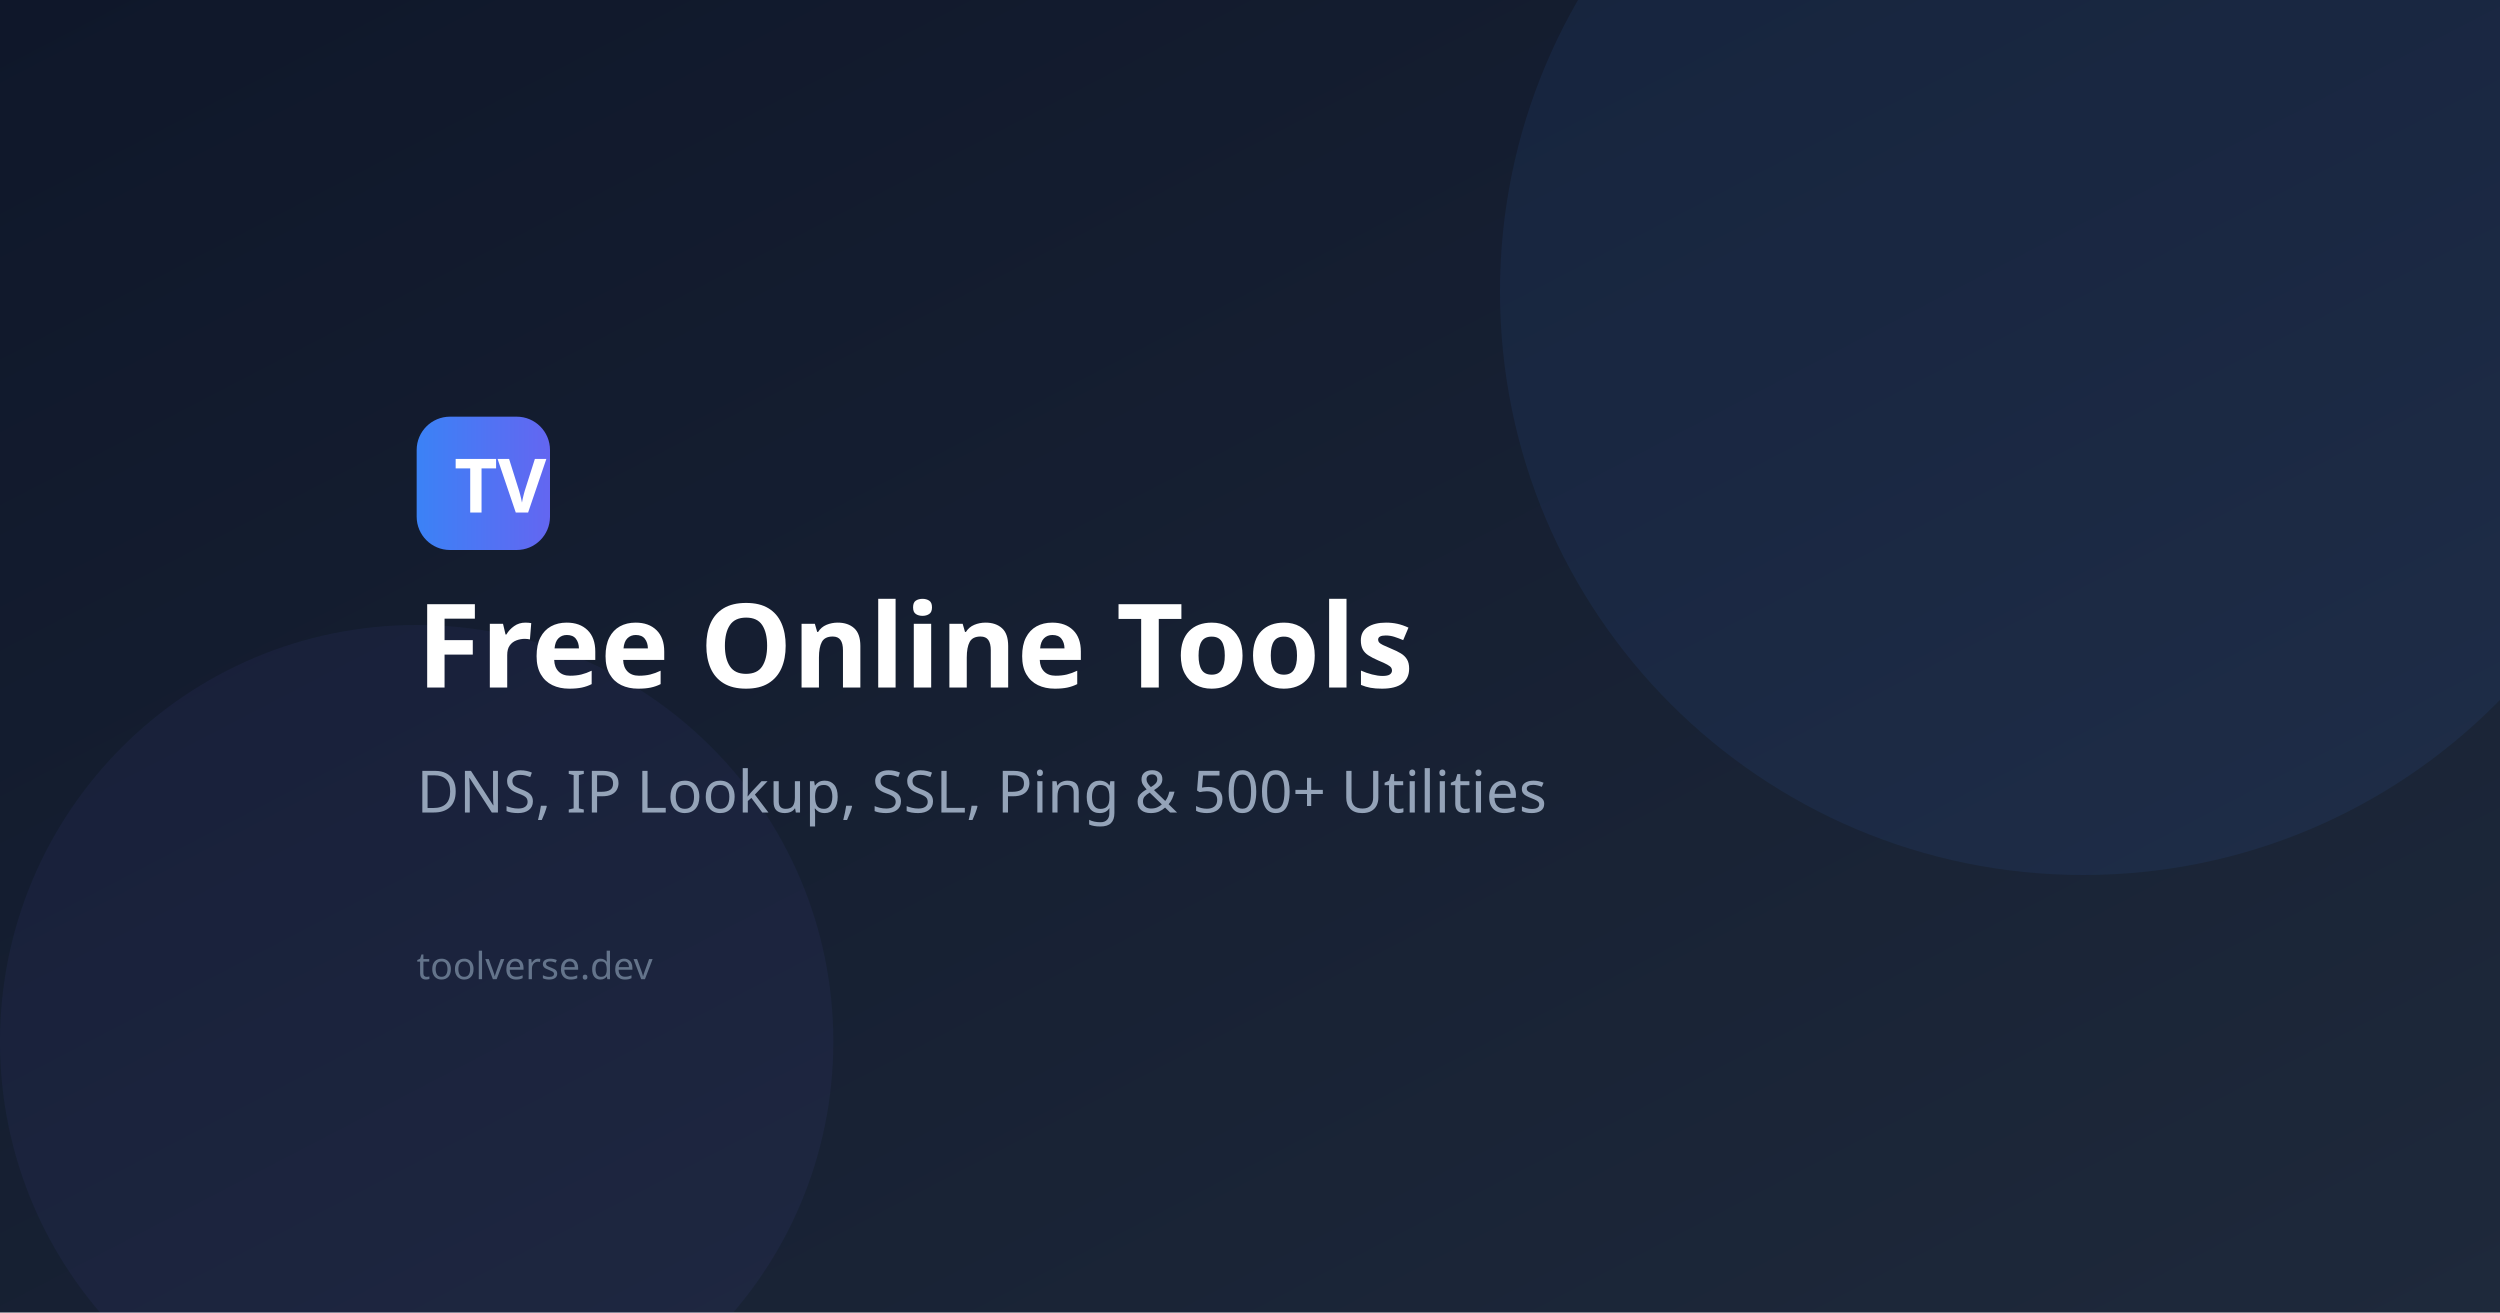
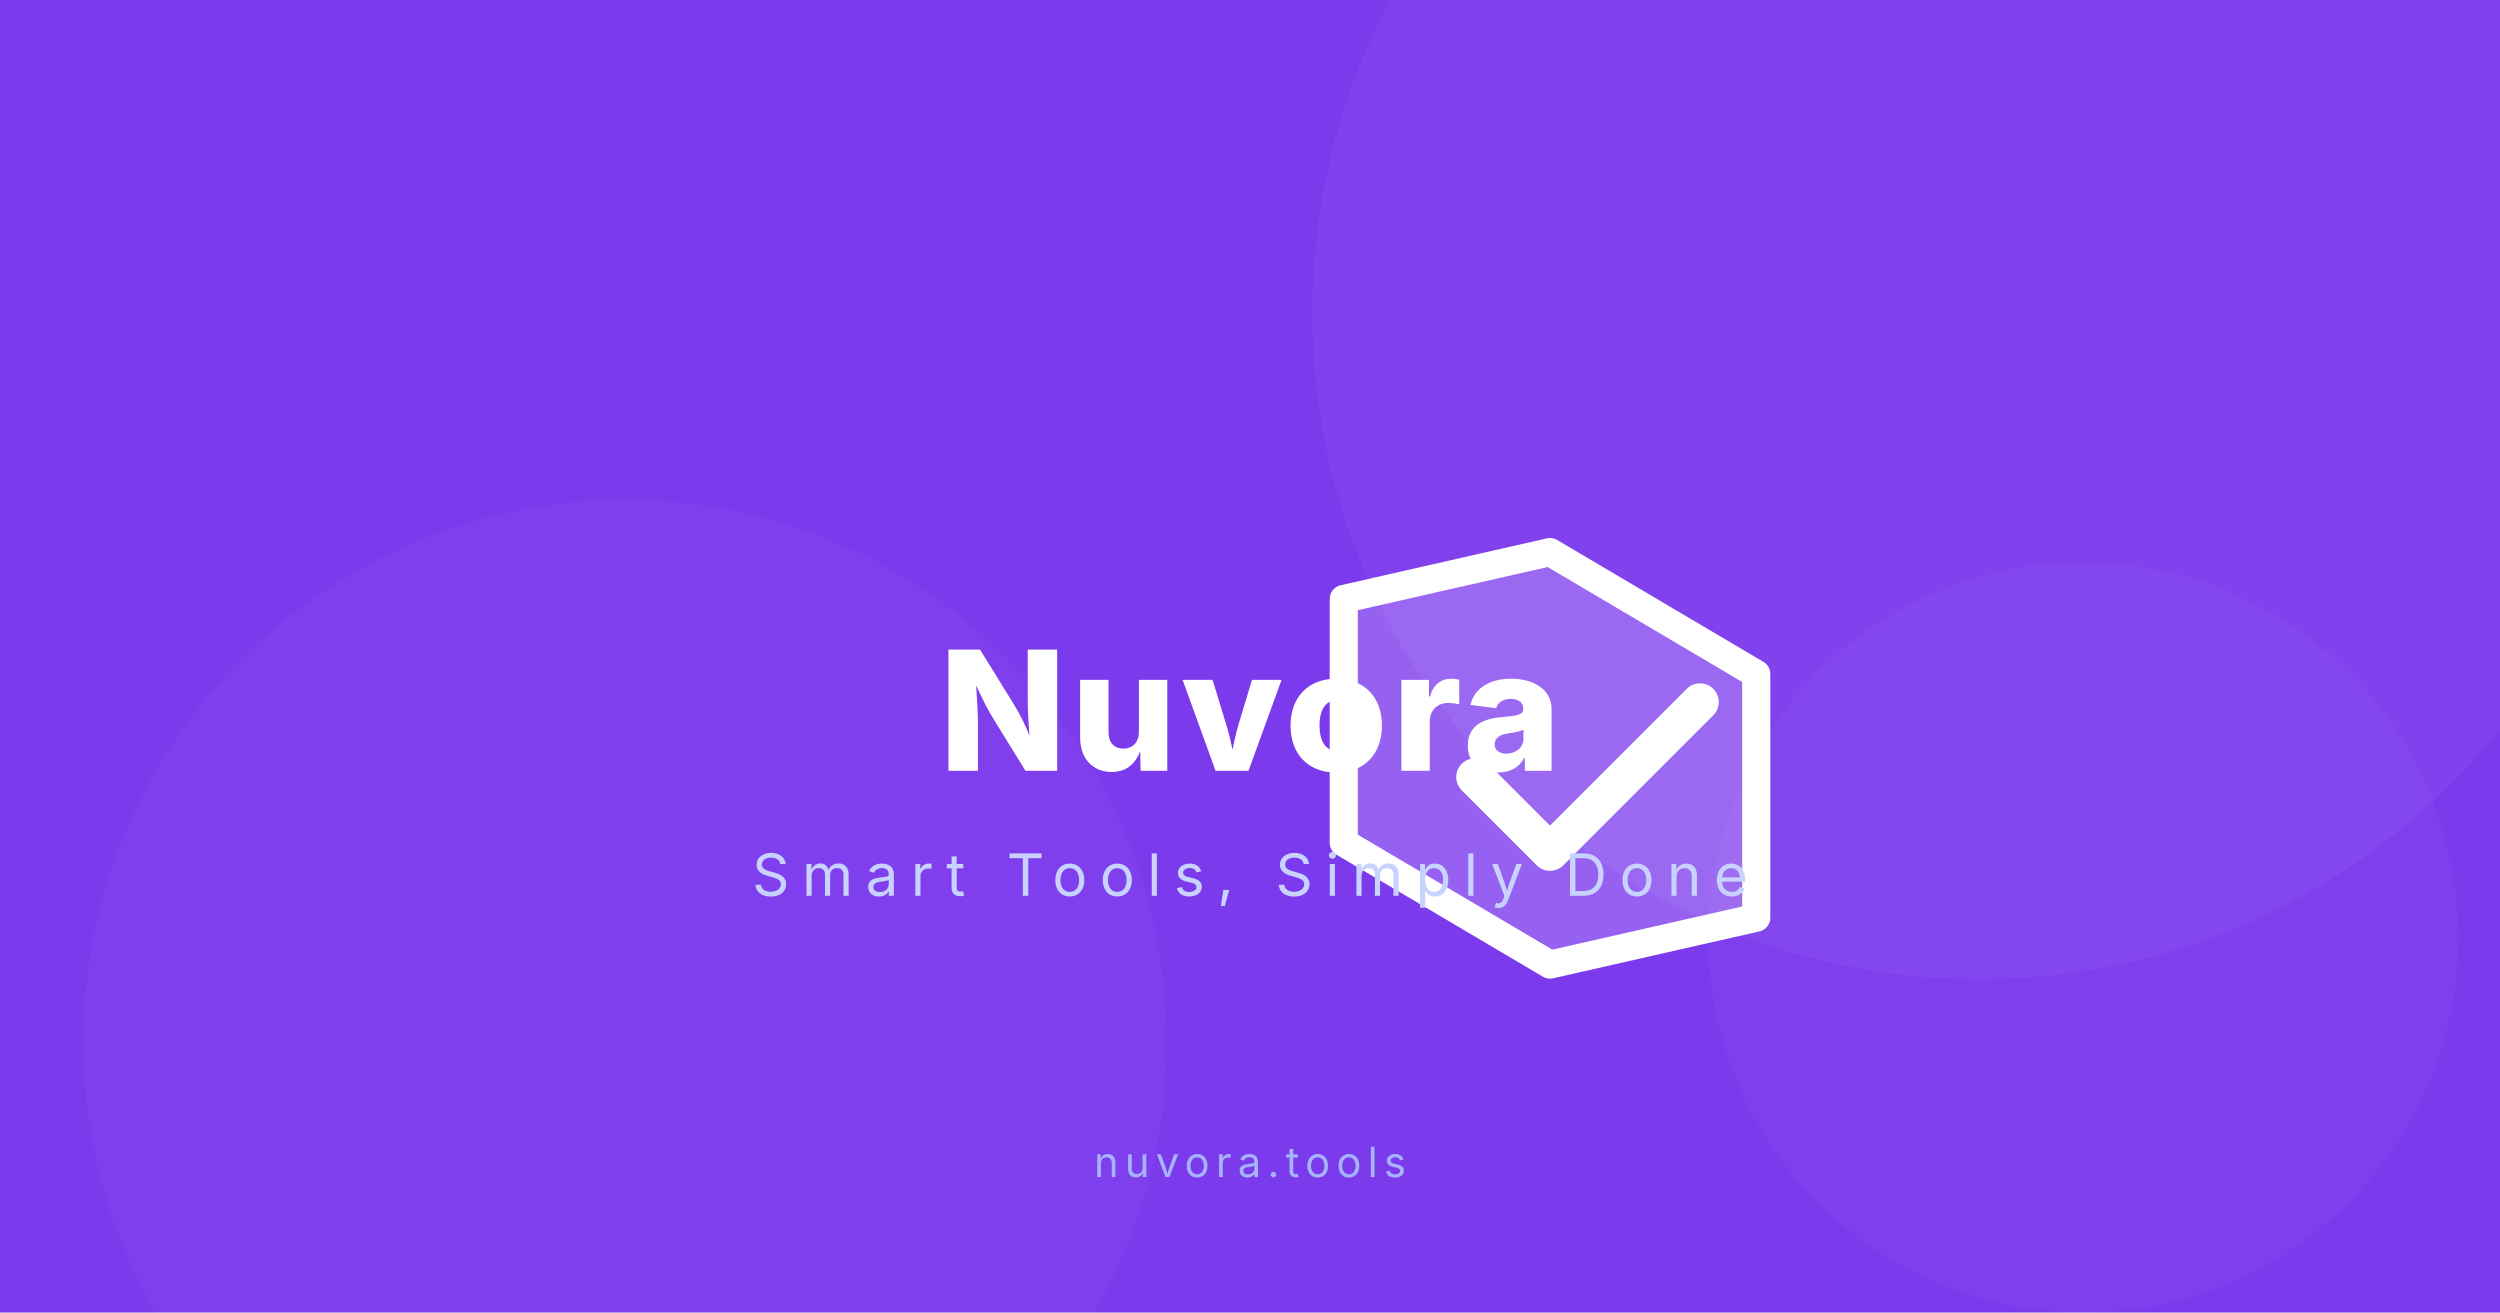
- <svg xmlns="http://www.w3.org/2000/svg" viewBox="0 0 1200 630" width="1200" height="630">
+ <svg xmlns="http://www.w3.org/2000/svg" viewBox="0 0 1200 630" width="1200" height="630" fill="none">
  <defs>
-     <linearGradient id="bg" x1="0" y1="0" x2="1" y2="1">
-       <stop offset="0%" stop-color="#0f172a" />
-       <stop offset="100%" stop-color="#1e293b" />
-     </linearGradient>
-     <linearGradient id="accent" x1="0" y1="0" x2="1" y2="0">
-       <stop offset="0%" stop-color="#3b82f6" />
-       <stop offset="100%" stop-color="#6366f1" />
+     <linearGradient id="og-bg" x1="0" y1="0" x2="1200" y2="630">
+       <stop stop-color="#7c3aed" />
+       <stop offset=".5" stop-color="#3b82f6" />
+       <stop offset="1" stop-color="#06b6d4" />
    </linearGradient>
  </defs>
-   <rect width="1200" height="630" fill="url(#bg)" />
-   <circle cx="1000" cy="140" r="280" fill="#3b82f6" opacity="0.08" />
-   <circle cx="200" cy="500" r="200" fill="#6366f1" opacity="0.06" />
-   <rect x="200" y="200" width="64" height="64" rx="16" fill="url(#accent)" />
-   <text x="218" y="246" font-family="system-ui" font-size="36" font-weight="bold" fill="white">TV</text>
-   <text x="200" y="330" font-family="system-ui" font-size="56" font-weight="bold" fill="white">Free Online Tools</text>
-   <text x="200" y="390" font-family="system-ui" font-size="28" fill="#94a3b8">DNS, IP Lookup, SSL, Ping &amp; 500+ Utilities</text>
-   <text x="200" y="470" font-family="system-ui" font-size="18" fill="#64748b">toolverse.dev</text>
+   <rect width="1200" height="630" fill="url(#og-bg)" />
+   <circle cx="950" cy="150" r="320" fill="white" opacity="0.04" />
+   <circle cx="300" cy="500" r="260" fill="white" opacity="0.03" />
+   <circle cx="1000" cy="450" r="180" fill="white" opacity="0.03" />
+   <g transform="translate(600, 220) scale(9)">
+     <path d="M16 5l11 6.5v13L16 27 5 20.5v-13L16 5z" stroke="white" stroke-width="1.5" stroke-linejoin="round" fill="white" fill-opacity="0.2" />
+     <path d="M12 17l4 4 8-8" stroke="white" stroke-width="2" stroke-linecap="round" stroke-linejoin="round" />
+   </g>
+   <text x="600" y="370" text-anchor="middle" font-family="system-ui, -apple-system, sans-serif" font-size="80" font-weight="800" fill="white" letter-spacing="2">Nuvora</text>
+   <text x="600" y="430" text-anchor="middle" font-family="system-ui, -apple-system, sans-serif" font-size="28" fill="#c7d2fe" letter-spacing="6">Smart Tools, Simply Done</text>
+   <text x="600" y="565" text-anchor="middle" font-family="system-ui, -apple-system, sans-serif" font-size="20" fill="#a5b4fc" letter-spacing="3">nuvora.tools</text>
</svg>
